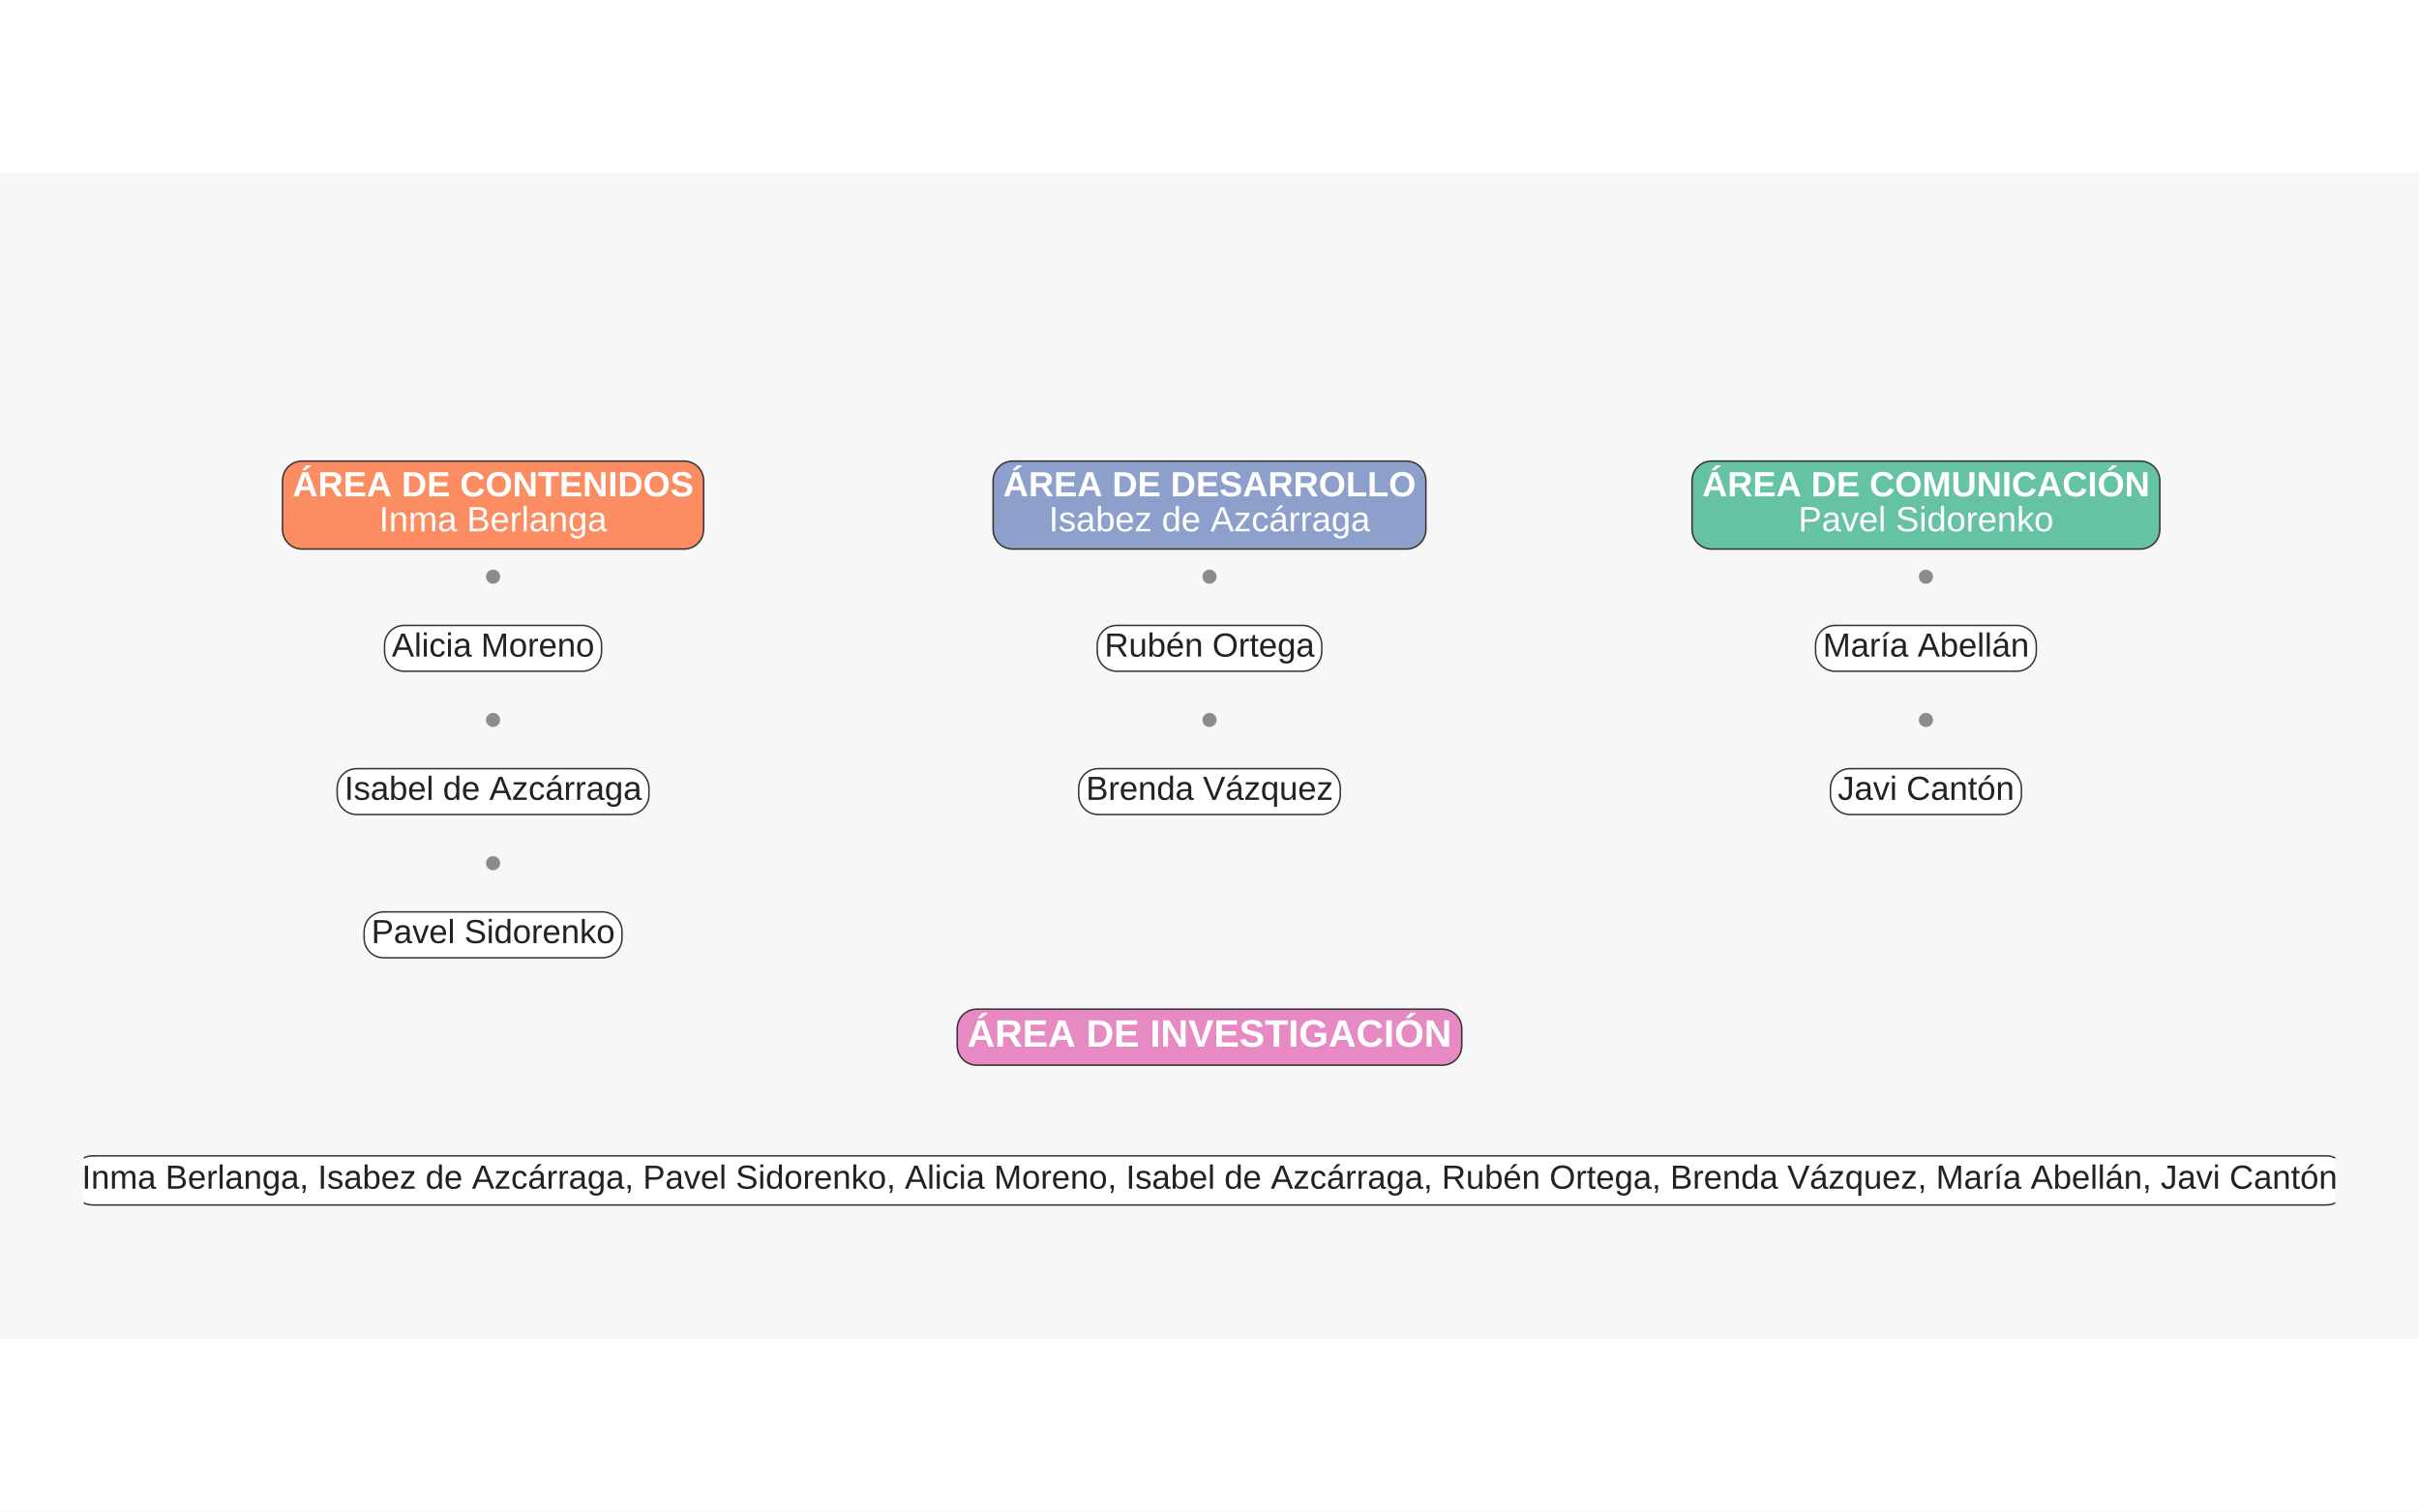
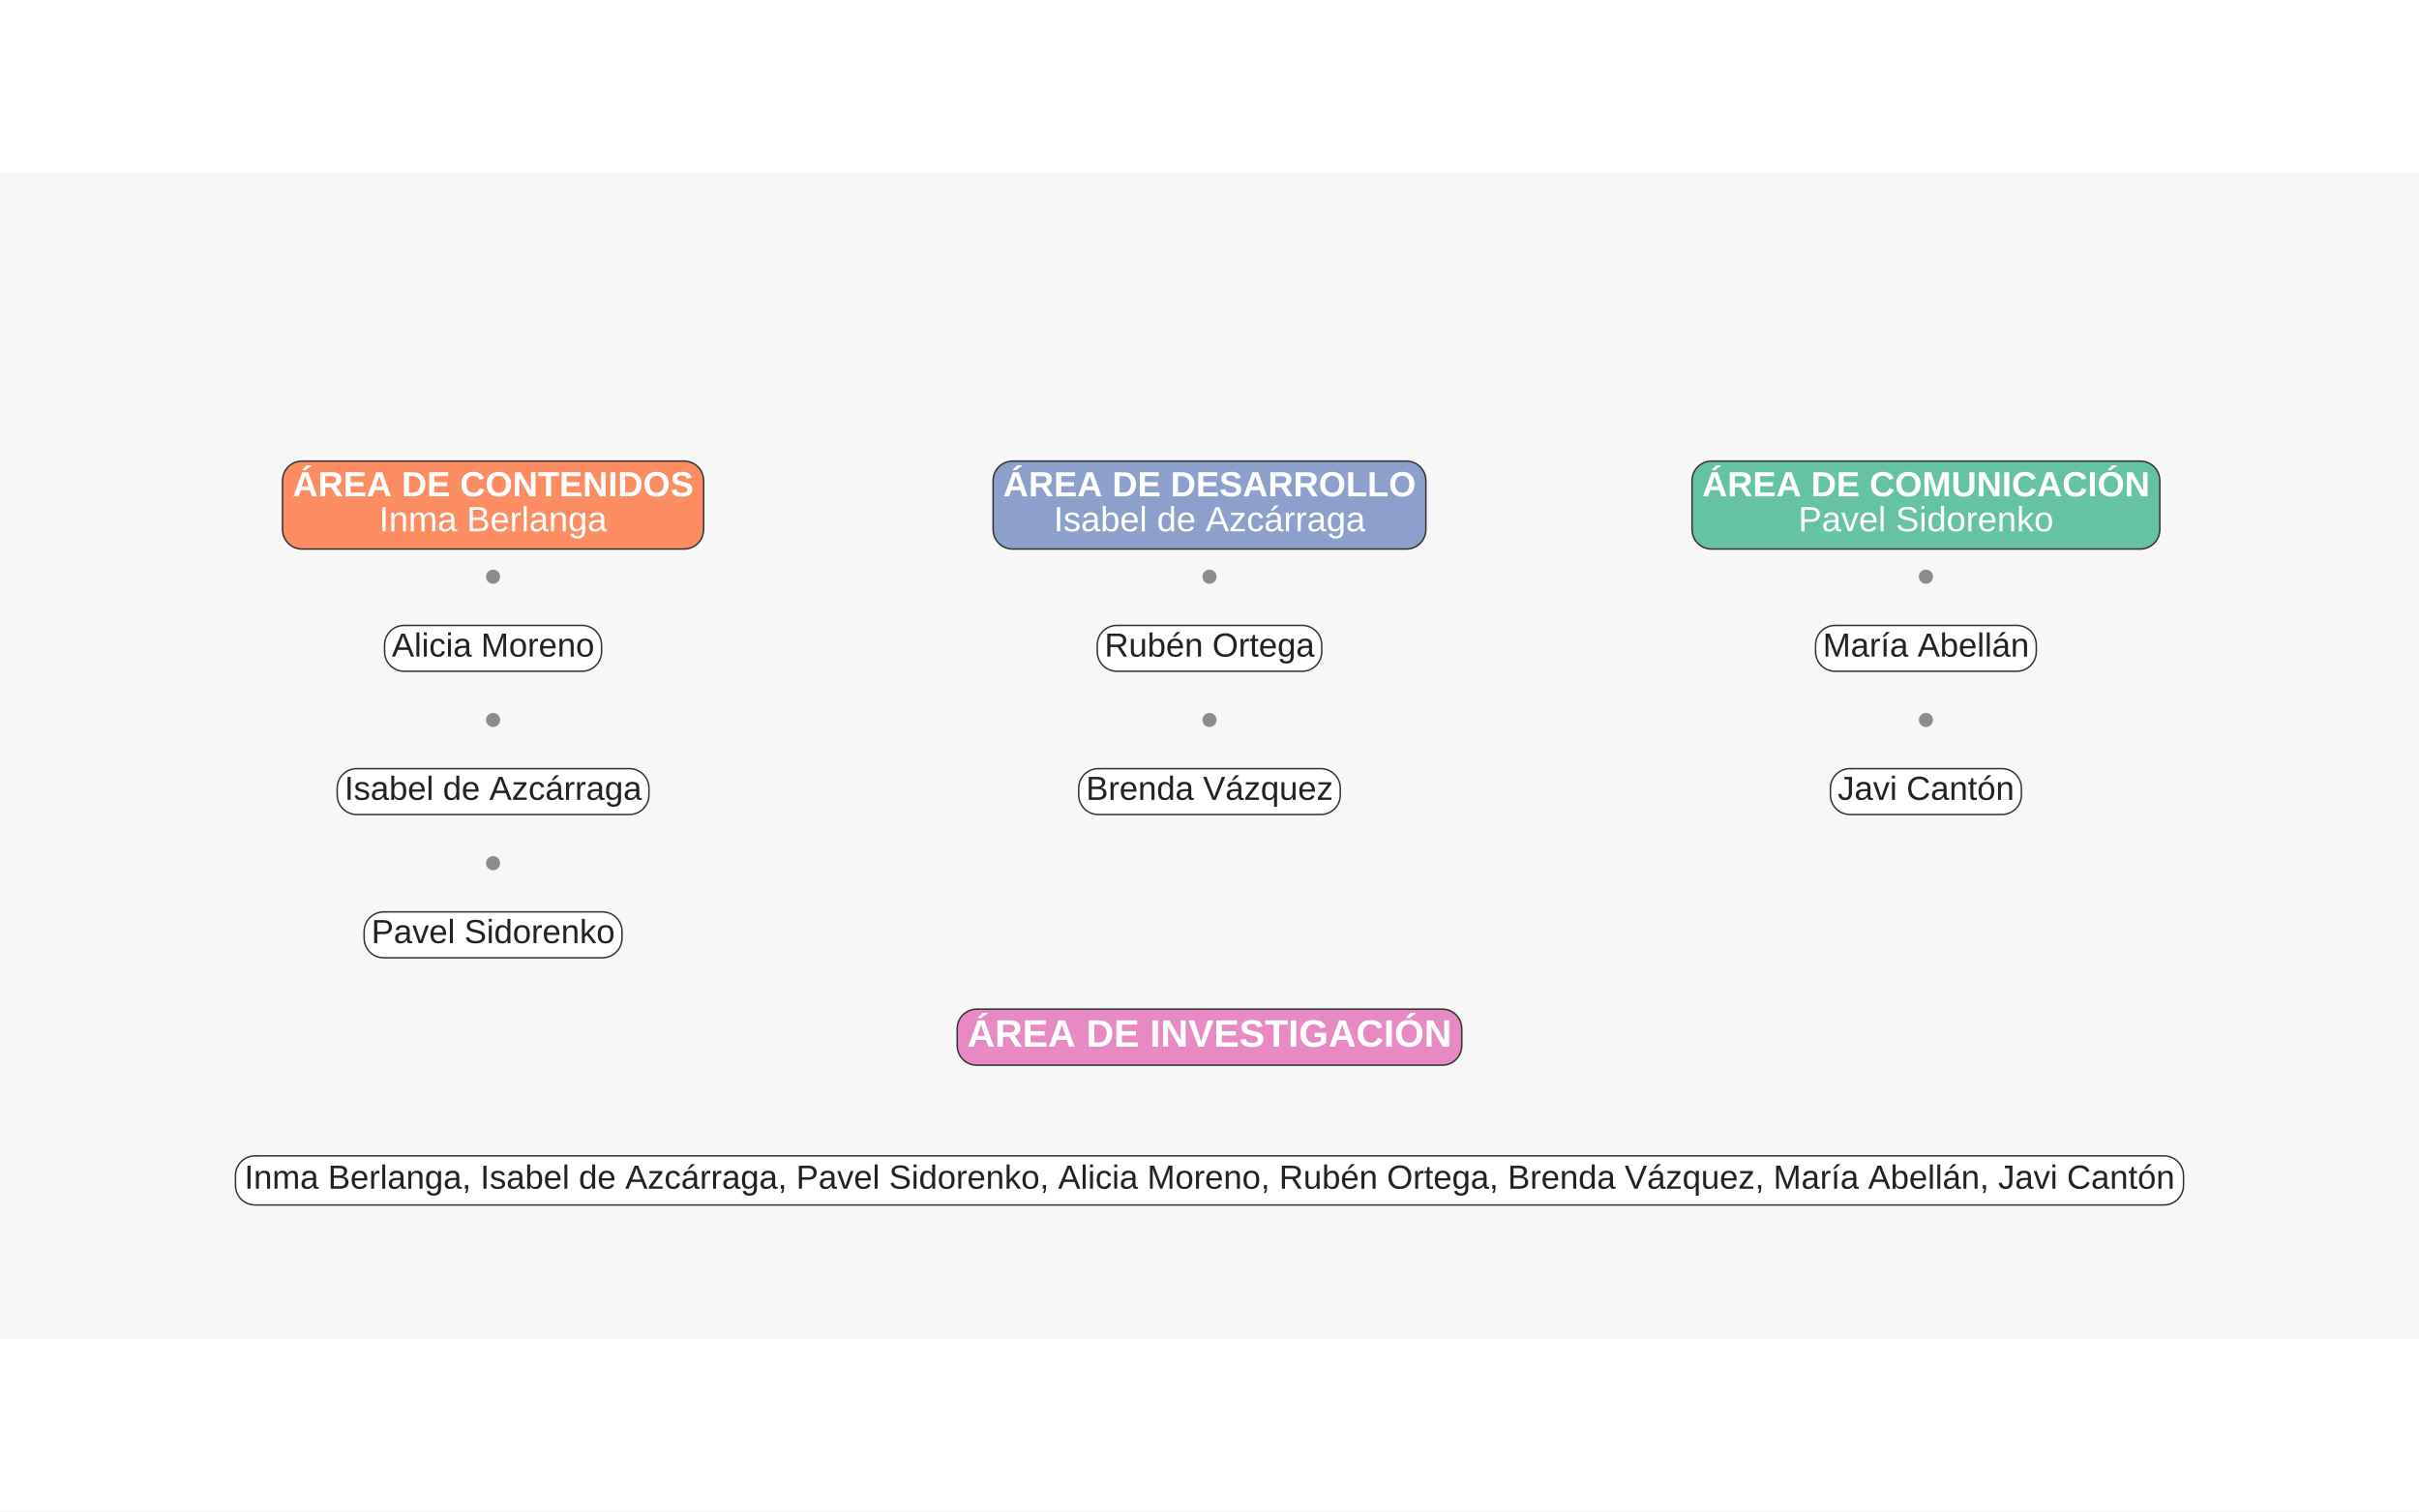
<svg xmlns="http://www.w3.org/2000/svg" class="svglite" width="864.00pt" height="540.00pt" viewBox="0 0 864.00 540.00">
  <defs>
    <style type="text/css">
    .svglite line, .svglite polyline, .svglite polygon, .svglite path, .svglite rect, .svglite circle {
      fill: none;
      stroke: #000000;
      stroke-linecap: round;
      stroke-linejoin: round;
      stroke-miterlimit: 10.00;
    }
    .svglite text {
      white-space: pre;
    }
  </style>
  </defs>
  <rect width="100%" height="100%" style="stroke: none; fill: #FFFFFF;" />
  <defs>
    <clipPath id="cpMC4wMHw4NjQuMDB8MC4wMHw1NDAuMDA=">
      <rect x="0.00" y="0.00" width="864.00" height="540.00" />
    </clipPath>
  </defs>
  <g clip-path="url(#cpMC4wMHw4NjQuMDB8MC4wMHw1NDAuMDA=)">
</g>
  <defs>
    <clipPath id="cpMC4wMHw4NjQuMDB8NjEuODF8NDc4LjE5">
      <rect x="0.00" y="61.81" width="864.00" height="416.37" />
    </clipPath>
  </defs>
  <g clip-path="url(#cpMC4wMHw4NjQuMDB8NjEuODF8NDc4LjE5)">
    <rect x="0.00" y="61.81" width="864.00" height="416.37" style="stroke-width: 0.75; stroke: none; fill: #F7F7F7;" />
  </g>
  <g clip-path="url(#cpMC4wMHw4NjQuMDB8MC4wMHw1NDAuMDA=)">
</g>
  <defs>
    <clipPath id="cpMjkuODl8ODM0LjExfDgxLjc0fDQ1OC4yNg==">
      <rect x="29.89" y="81.74" width="804.22" height="376.52" />
    </clipPath>
  </defs>
  <g clip-path="url(#cpMjkuODl8ODM0LjExfDgxLjc0fDQ1OC4yNg==)">
    <polygon points="107.88,196.16 244.34,196.16 244.06,196.16 245.18,196.11 246.28,195.89 247.33,195.49 248.31,194.93 249.18,194.22 249.92,193.38 250.52,192.43 250.96,191.40 251.23,190.31 251.32,189.19 251.32,189.19 251.32,171.69 251.32,171.69 251.23,170.57 250.96,169.48 250.52,168.45 249.92,167.50 249.18,166.66 248.31,165.95 247.33,165.39 246.28,164.99 245.18,164.77 244.34,164.72 107.88,164.72 108.72,164.77 107.60,164.72 106.48,164.86 105.40,165.17 104.39,165.65 103.47,166.29 102.66,167.07 101.98,167.96 101.46,168.96 101.11,170.02 100.93,171.13 100.90,171.69 100.90,189.19 100.93,188.63 100.93,189.75 101.11,190.86 101.46,191.92 101.98,192.91 102.66,193.81 103.47,194.59 104.39,195.23 105.40,195.71 106.48,196.02 107.60,196.16 " style="stroke-width: 0.53; stroke: #333333; fill: #FC8D62;" />
    <text x="104.50" y="177.32" style="font-size: 12.52px; font-weight: bold;fill: #FFFFFF; font-family: &quot;Arial&quot;;" textLength="35.45px" lengthAdjust="spacingAndGlyphs">ÁREA</text>
    <text x="143.43" y="177.32" style="font-size: 12.52px; font-weight: bold;fill: #FFFFFF; font-family: &quot;Arial&quot;;" textLength="17.38px" lengthAdjust="spacingAndGlyphs">DE</text>
    <text x="164.29" y="177.32" style="font-size: 12.52px; font-weight: bold;fill: #FFFFFF; font-family: &quot;Arial&quot;;" textLength="83.43px" lengthAdjust="spacingAndGlyphs">CONTENIDOS</text>
    <text x="135.41" y="189.80" style="font-size: 12.52px;fill: #FFFFFF; font-family: &quot;Arial&quot;;" textLength="27.83px" lengthAdjust="spacingAndGlyphs">Inma</text>
    <text x="166.71" y="189.80" style="font-size: 12.52px;fill: #FFFFFF; font-family: &quot;Arial&quot;;" textLength="50.10px" lengthAdjust="spacingAndGlyphs">Berlanga</text>
    <polygon points="361.68,196.16 502.32,196.16 502.04,196.16 503.16,196.11 504.26,195.89 505.31,195.49 506.28,194.93 507.15,194.22 507.89,193.38 508.49,192.43 508.93,191.40 509.20,190.31 509.29,189.19 509.29,189.19 509.29,171.69 509.29,171.69 509.20,170.57 508.93,169.48 508.49,168.45 507.89,167.50 507.15,166.66 506.28,165.95 505.31,165.39 504.26,164.99 503.16,164.77 502.32,164.72 361.68,164.72 362.52,164.77 361.40,164.72 360.29,164.86 359.21,165.17 358.19,165.65 357.27,166.29 356.46,167.07 355.79,167.96 355.27,168.96 354.91,170.02 354.73,171.13 354.71,171.69 354.71,189.19 354.73,188.63 354.73,189.75 354.91,190.86 355.27,191.92 355.79,192.91 356.46,193.81 357.27,194.59 358.19,195.23 359.21,195.71 360.29,196.02 361.40,196.16 " style="stroke-width: 0.53; stroke: #333333; fill: #8DA0CB;" />
    <text x="358.31" y="177.32" style="font-size: 12.52px; font-weight: bold;fill: #FFFFFF; font-family: &quot;Arial&quot;;" textLength="35.45px" lengthAdjust="spacingAndGlyphs">ÁREA</text>
    <text x="397.24" y="177.32" style="font-size: 12.52px; font-weight: bold;fill: #FFFFFF; font-family: &quot;Arial&quot;;" textLength="17.38px" lengthAdjust="spacingAndGlyphs">DE</text>
    <text x="418.10" y="177.32" style="font-size: 12.52px; font-weight: bold;fill: #FFFFFF; font-family: &quot;Arial&quot;;" textLength="87.60px" lengthAdjust="spacingAndGlyphs">DESARROLLO</text>
-     <text x="374.60" y="189.80" style="font-size: 12.52px;fill: #FFFFFF; font-family: &quot;Arial&quot;;" textLength="36.88px" lengthAdjust="spacingAndGlyphs">Isabez</text>
-     <text x="414.95" y="189.80" style="font-size: 12.52px;fill: #FFFFFF; font-family: &quot;Arial&quot;;" textLength="13.92px" lengthAdjust="spacingAndGlyphs">de</text>
-     <text x="432.36" y="189.80" style="font-size: 12.52px;fill: #FFFFFF; font-family: &quot;Arial&quot;;" textLength="57.05px" lengthAdjust="spacingAndGlyphs">Azcárraga</text>
+     <text x="376.34" y="189.80" style="font-size: 12.52px;fill: #FFFFFF; font-family: &quot;Arial&quot;;" textLength="33.40px" lengthAdjust="spacingAndGlyphs">Isabel</text>
+     <text x="413.22" y="189.80" style="font-size: 12.52px;fill: #FFFFFF; font-family: &quot;Arial&quot;;" textLength="13.92px" lengthAdjust="spacingAndGlyphs">de</text>
+     <text x="430.62" y="189.80" style="font-size: 12.52px;fill: #FFFFFF; font-family: &quot;Arial&quot;;" textLength="57.05px" lengthAdjust="spacingAndGlyphs">Azcárraga</text>
    <polygon points="611.32,196.16 764.46,196.16 764.18,196.16 765.30,196.11 766.40,195.89 767.45,195.49 768.42,194.93 769.29,194.22 770.04,193.38 770.64,192.43 771.08,191.40 771.34,190.31 771.43,189.19 771.43,189.19 771.43,171.69 771.43,171.69 771.34,170.57 771.08,169.48 770.64,168.45 770.04,167.50 769.29,166.66 768.42,165.95 767.45,165.39 766.40,164.99 765.30,164.77 764.46,164.72 611.32,164.72 612.16,164.77 611.04,164.72 609.92,164.86 608.85,165.17 607.83,165.65 606.91,166.29 606.10,167.07 605.42,167.96 604.90,168.96 604.55,170.02 604.37,171.13 604.34,171.69 604.34,189.19 604.37,188.63 604.37,189.75 604.55,190.86 604.90,191.92 605.42,192.91 606.10,193.81 606.91,194.59 607.83,195.23 608.85,195.71 609.92,196.02 611.04,196.16 " style="stroke-width: 0.53; stroke: #333333; fill: #66C2A5;" />
    <text x="607.94" y="177.32" style="font-size: 12.52px; font-weight: bold;fill: #FFFFFF; font-family: &quot;Arial&quot;;" textLength="35.45px" lengthAdjust="spacingAndGlyphs">ÁREA</text>
    <text x="646.87" y="177.32" style="font-size: 12.52px; font-weight: bold;fill: #FFFFFF; font-family: &quot;Arial&quot;;" textLength="17.38px" lengthAdjust="spacingAndGlyphs">DE</text>
    <text x="667.73" y="177.32" style="font-size: 12.52px; font-weight: bold;fill: #FFFFFF; font-family: &quot;Arial&quot;;" textLength="100.10px" lengthAdjust="spacingAndGlyphs">COMUNICACIÓN</text>
    <text x="642.32" y="189.80" style="font-size: 12.52px;fill: #FFFFFF; font-family: &quot;Arial&quot;;" textLength="31.31px" lengthAdjust="spacingAndGlyphs">Pavel</text>
    <text x="677.10" y="189.80" style="font-size: 12.52px;fill: #FFFFFF; font-family: &quot;Arial&quot;;" textLength="56.36px" lengthAdjust="spacingAndGlyphs">Sidorenko</text>
    <polygon points="144.34,239.81 207.88,239.81 207.60,239.81 208.72,239.76 209.82,239.54 210.87,239.14 211.85,238.58 212.71,237.87 213.46,237.03 214.06,236.08 214.50,235.05 214.77,233.96 214.86,232.84 214.86,232.84 214.86,230.39 214.86,230.39 214.77,229.27 214.50,228.18 214.06,227.15 213.46,226.20 212.71,225.36 211.85,224.65 210.87,224.09 209.82,223.69 208.72,223.47 207.88,223.42 144.34,223.42 145.18,223.47 144.06,223.43 142.94,223.56 141.86,223.87 140.85,224.35 139.93,224.99 139.12,225.77 138.44,226.67 137.92,227.66 137.57,228.72 137.39,229.83 137.36,230.39 137.36,232.84 137.39,232.28 137.39,233.40 137.57,234.51 137.92,235.57 138.44,236.57 139.12,237.46 139.93,238.24 140.85,238.88 141.86,239.36 142.94,239.67 144.06,239.81 " style="stroke-width: 0.53; stroke: #333333; fill: #FFFFFF;" />
    <text x="139.96" y="234.58" style="font-size: 11.95px;fill: #222222; font-family: &quot;Arial&quot;;" textLength="28.52px" lengthAdjust="spacingAndGlyphs">Alicia</text>
    <text x="171.79" y="234.58" style="font-size: 11.95px;fill: #222222; font-family: &quot;Arial&quot;;" textLength="40.47px" lengthAdjust="spacingAndGlyphs">Moreno</text>
    <polygon points="127.41,290.99 224.81,290.99 224.53,290.99 225.65,290.94 226.75,290.72 227.80,290.32 228.78,289.76 229.65,289.05 230.39,288.21 230.99,287.26 231.43,286.23 231.70,285.14 231.79,284.02 231.79,284.02 231.79,281.57 231.79,281.57 231.70,280.45 231.43,279.36 230.99,278.33 230.39,277.38 229.65,276.54 228.78,275.83 227.80,275.27 226.75,274.87 225.65,274.65 224.81,274.60 127.41,274.60 128.25,274.65 127.13,274.60 126.01,274.74 124.93,275.05 123.92,275.53 123.00,276.17 122.19,276.95 121.51,277.84 120.99,278.84 120.64,279.90 120.46,281.01 120.43,281.57 120.43,284.02 120.46,283.46 120.46,284.58 120.64,285.69 120.99,286.75 121.51,287.75 122.19,288.64 123.00,289.42 123.92,290.06 124.93,290.54 126.01,290.85 127.13,290.99 " style="stroke-width: 0.53; stroke: #333333; fill: #FFFFFF;" />
    <text x="123.02" y="285.76" style="font-size: 11.95px;fill: #222222; font-family: &quot;Arial&quot;;" textLength="31.85px" lengthAdjust="spacingAndGlyphs">Isabel</text>
    <text x="158.20" y="285.76" style="font-size: 11.95px;fill: #222222; font-family: &quot;Arial&quot;;" textLength="13.28px" lengthAdjust="spacingAndGlyphs">de</text>
    <text x="174.79" y="285.76" style="font-size: 11.95px;fill: #222222; font-family: &quot;Arial&quot;;" textLength="54.40px" lengthAdjust="spacingAndGlyphs">Azcárraga</text>
    <polygon points="137.03,342.17 215.19,342.17 214.91,342.16 216.03,342.12 217.13,341.89 218.18,341.50 219.15,340.94 220.02,340.23 220.77,339.39 221.37,338.44 221.81,337.40 222.07,336.31 222.17,335.20 222.17,335.20 222.17,332.75 222.17,332.75 222.07,331.63 221.81,330.54 221.37,329.51 220.77,328.56 220.02,327.72 219.15,327.01 218.18,326.45 217.13,326.05 216.03,325.83 215.19,325.78 137.03,325.78 137.87,325.83 136.75,325.78 135.63,325.92 134.56,326.23 133.54,326.71 132.62,327.35 131.81,328.12 131.14,329.02 130.61,330.02 130.26,331.08 130.08,332.19 130.06,332.75 130.06,335.20 130.08,334.63 130.08,335.76 130.26,336.86 130.61,337.93 131.14,338.92 131.81,339.82 132.62,340.60 133.54,341.24 134.56,341.72 135.63,342.03 136.75,342.16 " style="stroke-width: 0.53; stroke: #333333; fill: #FFFFFF;" />
    <text x="132.65" y="336.94" style="font-size: 11.95px;fill: #222222; font-family: &quot;Arial&quot;;" textLength="29.86px" lengthAdjust="spacingAndGlyphs">Pavel</text>
    <text x="165.83" y="336.94" style="font-size: 11.95px;fill: #222222; font-family: &quot;Arial&quot;;" textLength="53.75px" lengthAdjust="spacingAndGlyphs">Sidorenko</text>
    <polygon points="398.89,239.81 465.11,239.81 464.83,239.81 465.95,239.76 467.05,239.54 468.10,239.14 469.07,238.58 469.94,237.87 470.69,237.03 471.29,236.08 471.73,235.05 472.00,233.96 472.09,232.84 472.09,232.84 472.09,230.39 472.09,230.39 472.00,229.27 471.73,228.18 471.29,227.15 470.69,226.20 469.94,225.36 469.07,224.65 468.10,224.09 467.05,223.69 465.95,223.47 465.11,223.42 398.89,223.42 399.73,223.47 398.61,223.43 397.49,223.56 396.41,223.87 395.40,224.35 394.48,224.99 393.67,225.77 392.99,226.67 392.47,227.66 392.12,228.72 391.94,229.83 391.91,230.39 391.91,232.84 391.94,232.28 391.94,233.40 392.12,234.51 392.47,235.57 392.99,236.57 393.67,237.46 394.48,238.24 395.40,238.88 396.41,239.36 397.49,239.67 398.61,239.81 " style="stroke-width: 0.53; stroke: #333333; fill: #FFFFFF;" />
    <text x="394.51" y="234.58" style="font-size: 11.95px;fill: #222222; font-family: &quot;Arial&quot;;" textLength="35.17px" lengthAdjust="spacingAndGlyphs">Rubén</text>
    <text x="433.00" y="234.58" style="font-size: 11.95px;fill: #222222; font-family: &quot;Arial&quot;;" textLength="36.50px" lengthAdjust="spacingAndGlyphs">Ortega</text>
    <polygon points="392.25,290.99 471.75,290.99 471.47,290.99 472.59,290.94 473.69,290.72 474.74,290.32 475.71,289.76 476.58,289.05 477.33,288.21 477.93,287.26 478.37,286.23 478.63,285.14 478.72,284.02 478.72,284.02 478.72,281.57 478.72,281.57 478.63,280.45 478.37,279.36 477.93,278.33 477.33,277.38 476.58,276.54 475.71,275.83 474.74,275.27 473.69,274.87 472.59,274.65 471.75,274.60 392.25,274.60 393.09,274.65 391.97,274.60 390.85,274.74 389.78,275.05 388.76,275.53 387.84,276.17 387.03,276.95 386.36,277.84 385.83,278.84 385.48,279.90 385.30,281.01 385.28,281.57 385.28,284.02 385.30,283.46 385.30,284.58 385.48,285.69 385.83,286.75 386.36,287.75 387.03,288.64 387.84,289.42 388.76,290.06 389.78,290.54 390.85,290.85 391.97,290.99 " style="stroke-width: 0.53; stroke: #333333; fill: #FFFFFF;" />
    <text x="387.87" y="285.76" style="font-size: 11.95px;fill: #222222; font-family: &quot;Arial&quot;;" textLength="38.49px" lengthAdjust="spacingAndGlyphs">Brenda</text>
    <text x="429.68" y="285.76" style="font-size: 11.95px;fill: #222222; font-family: &quot;Arial&quot;;" textLength="46.45px" lengthAdjust="spacingAndGlyphs">Vázquez</text>
    <polygon points="655.45,239.81 720.33,239.81 720.05,239.81 721.17,239.76 722.27,239.54 723.32,239.14 724.29,238.58 725.16,237.87 725.91,237.03 726.51,236.08 726.95,235.05 727.22,233.96 727.31,232.84 727.31,232.84 727.31,230.39 727.31,230.39 727.22,229.27 726.95,228.18 726.51,227.15 725.91,226.20 725.16,225.36 724.29,224.65 723.32,224.09 722.27,223.69 721.17,223.47 720.33,223.42 655.45,223.42 656.29,223.47 655.17,223.43 654.05,223.56 652.97,223.87 651.96,224.35 651.04,224.99 650.23,225.77 649.55,226.67 649.03,227.66 648.68,228.72 648.50,229.83 648.47,230.39 648.47,232.84 648.50,232.28 648.50,233.40 648.68,234.51 649.03,235.57 649.55,236.57 650.23,237.46 651.04,238.24 651.96,238.88 652.97,239.36 654.05,239.67 655.17,239.81 " style="stroke-width: 0.53; stroke: #333333; fill: #FFFFFF;" />
    <text x="651.07" y="234.58" style="font-size: 11.95px;fill: #222222; font-family: &quot;Arial&quot;;" textLength="30.51px" lengthAdjust="spacingAndGlyphs">María</text>
    <text x="684.90" y="234.58" style="font-size: 11.95px;fill: #222222; font-family: &quot;Arial&quot;;" textLength="39.82px" lengthAdjust="spacingAndGlyphs">Abellán</text>
    <polygon points="660.75,290.99 715.03,290.99 714.74,290.99 715.87,290.94 716.97,290.72 718.02,290.32 718.99,289.76 719.86,289.05 720.60,288.21 721.20,287.26 721.64,286.23 721.91,285.14 722.00,284.02 722.00,284.02 722.00,281.57 722.00,281.57 721.91,280.45 721.64,279.36 721.20,278.33 720.60,277.38 719.86,276.54 718.99,275.83 718.02,275.27 716.97,274.87 715.87,274.65 715.03,274.60 660.75,274.60 661.59,274.65 660.47,274.60 659.36,274.74 658.28,275.05 657.27,275.53 656.34,276.17 655.53,276.95 654.86,277.84 654.34,278.84 653.98,279.90 653.80,281.01 653.78,281.57 653.78,284.02 653.80,283.46 653.80,284.58 653.98,285.69 654.34,286.75 654.86,287.75 655.53,288.64 656.34,289.42 657.27,290.06 658.28,290.54 659.36,290.85 660.47,290.99 " style="stroke-width: 0.53; stroke: #333333; fill: #FFFFFF;" />
    <text x="656.37" y="285.76" style="font-size: 11.95px;fill: #222222; font-family: &quot;Arial&quot;;" textLength="21.23px" lengthAdjust="spacingAndGlyphs">Javi</text>
    <text x="680.92" y="285.76" style="font-size: 11.95px;fill: #222222; font-family: &quot;Arial&quot;;" textLength="38.49px" lengthAdjust="spacingAndGlyphs">Cantón</text>
    <circle cx="176.11" cy="206.03" r="2.17" style="stroke-width: 0.71; stroke: #8C8C8C; fill: #8C8C8C;" />
    <circle cx="432.00" cy="206.03" r="2.17" style="stroke-width: 0.71; stroke: #8C8C8C; fill: #8C8C8C;" />
    <circle cx="687.89" cy="206.03" r="2.17" style="stroke-width: 0.71; stroke: #8C8C8C; fill: #8C8C8C;" />
    <circle cx="176.11" cy="257.21" r="2.17" style="stroke-width: 0.71; stroke: #8C8C8C; fill: #8C8C8C;" />
    <circle cx="432.00" cy="257.21" r="2.17" style="stroke-width: 0.71; stroke: #8C8C8C; fill: #8C8C8C;" />
    <circle cx="687.89" cy="257.21" r="2.17" style="stroke-width: 0.71; stroke: #8C8C8C; fill: #8C8C8C;" />
    <circle cx="176.11" cy="308.38" r="2.17" style="stroke-width: 0.71; stroke: #8C8C8C; fill: #8C8C8C;" />
    <polygon points="348.86,380.55 515.14,380.55 514.86,380.54 515.98,380.50 517.08,380.28 518.13,379.88 519.10,379.32 519.97,378.61 520.71,377.77 521.31,376.82 521.75,375.78 522.02,374.70 522.11,373.58 522.11,373.58 522.11,367.48 522.11,367.48 522.02,366.36 521.75,365.27 521.31,364.24 520.71,363.29 519.97,362.45 519.10,361.74 518.13,361.18 517.08,360.78 515.98,360.56 515.14,360.51 348.86,360.51 349.70,360.56 348.58,360.51 347.47,360.65 346.39,360.96 345.38,361.44 344.45,362.08 343.64,362.85 342.97,363.75 342.45,364.75 342.09,365.81 341.91,366.92 341.89,367.48 341.89,373.58 341.91,373.02 341.91,374.14 342.09,375.25 342.45,376.31 342.97,377.30 343.64,378.20 344.45,378.98 345.38,379.62 346.39,380.10 347.47,380.41 348.58,380.54 " style="stroke-width: 0.53; stroke: #333333; fill: #E78AC3;" />
    <text x="345.49" y="373.93" style="font-size: 13.66px; font-weight: bold;fill: #FFFFFF; font-family: &quot;Arial&quot;;" textLength="38.70px" lengthAdjust="spacingAndGlyphs">ÁREA</text>
    <text x="387.98" y="373.93" style="font-size: 13.66px; font-weight: bold;fill: #FFFFFF; font-family: &quot;Arial&quot;;" textLength="18.97px" lengthAdjust="spacingAndGlyphs">DE</text>
    <text x="410.75" y="373.93" style="font-size: 13.66px; font-weight: bold;fill: #FFFFFF; font-family: &quot;Arial&quot;;" textLength="107.76px" lengthAdjust="spacingAndGlyphs">INVESTIGACIÓN</text>
-     <polygon points="33.02,430.48 830.98,430.48 830.70,430.47 831.82,430.43 832.92,430.20 833.97,429.81 834.95,429.24 835.81,428.53 836.56,427.69 837.16,426.75 837.60,425.71 837.87,424.62 837.96,423.51 837.96,423.51 837.96,419.91 837.96,419.91 837.87,418.79 837.60,417.70 837.16,416.67 836.56,415.72 835.81,414.88 834.95,414.17 833.97,413.61 832.92,413.21 831.82,412.98 830.98,412.93 33.02,412.93 33.86,412.98 32.74,412.94 31.62,413.07 30.54,413.39 29.53,413.87 28.61,414.50 27.80,415.28 27.12,416.18 26.60,417.17 26.25,418.24 26.07,419.35 26.04,419.91 26.04,423.51 26.07,422.94 26.07,424.07 26.25,425.17 26.60,426.24 27.12,427.23 27.80,428.13 28.61,428.91 29.53,429.54 30.54,430.03 31.62,430.34 32.74,430.47 " style="stroke-width: 0.53; stroke: #333333; fill: #FFFFFF;" />
-     <text x="29.21" y="424.67" style="font-size: 11.95px;fill: #222222; font-family: &quot;Arial&quot;;" textLength="26.54px" lengthAdjust="spacingAndGlyphs">Inma</text>
-     <text x="59.07" y="424.67" style="font-size: 11.95px;fill: #222222; font-family: &quot;Arial&quot;;" textLength="51.10px" lengthAdjust="spacingAndGlyphs">Berlanga,</text>
-     <text x="113.49" y="424.67" style="font-size: 11.95px;fill: #222222; font-family: &quot;Arial&quot;;" textLength="35.17px" lengthAdjust="spacingAndGlyphs">Isabez</text>
-     <text x="151.98" y="424.67" style="font-size: 11.95px;fill: #222222; font-family: &quot;Arial&quot;;" textLength="13.28px" lengthAdjust="spacingAndGlyphs">de</text>
-     <text x="168.57" y="424.67" style="font-size: 11.95px;fill: #222222; font-family: &quot;Arial&quot;;" textLength="57.72px" lengthAdjust="spacingAndGlyphs">Azcárraga,</text>
-     <text x="229.62" y="424.67" style="font-size: 11.95px;fill: #222222; font-family: &quot;Arial&quot;;" textLength="29.86px" lengthAdjust="spacingAndGlyphs">Pavel</text>
-     <text x="262.79" y="424.67" style="font-size: 11.95px;fill: #222222; font-family: &quot;Arial&quot;;" textLength="57.07px" lengthAdjust="spacingAndGlyphs">Sidorenko,</text>
-     <text x="323.18" y="424.67" style="font-size: 11.95px;fill: #222222; font-family: &quot;Arial&quot;;" textLength="28.52px" lengthAdjust="spacingAndGlyphs">Alicia</text>
-     <text x="355.02" y="424.67" style="font-size: 11.95px;fill: #222222; font-family: &quot;Arial&quot;;" textLength="43.79px" lengthAdjust="spacingAndGlyphs">Moreno,</text>
-     <text x="402.13" y="424.67" style="font-size: 11.95px;fill: #222222; font-family: &quot;Arial&quot;;" textLength="31.85px" lengthAdjust="spacingAndGlyphs">Isabel</text>
-     <text x="437.30" y="424.67" style="font-size: 11.95px;fill: #222222; font-family: &quot;Arial&quot;;" textLength="13.28px" lengthAdjust="spacingAndGlyphs">de</text>
-     <text x="453.90" y="424.67" style="font-size: 11.95px;fill: #222222; font-family: &quot;Arial&quot;;" textLength="57.72px" lengthAdjust="spacingAndGlyphs">Azcárraga,</text>
-     <text x="514.94" y="424.67" style="font-size: 11.95px;fill: #222222; font-family: &quot;Arial&quot;;" textLength="35.17px" lengthAdjust="spacingAndGlyphs">Rubén</text>
-     <text x="553.43" y="424.67" style="font-size: 11.95px;fill: #222222; font-family: &quot;Arial&quot;;" textLength="39.82px" lengthAdjust="spacingAndGlyphs">Ortega,</text>
-     <text x="596.56" y="424.67" style="font-size: 11.95px;fill: #222222; font-family: &quot;Arial&quot;;" textLength="38.49px" lengthAdjust="spacingAndGlyphs">Brenda</text>
-     <text x="638.37" y="424.67" style="font-size: 11.95px;fill: #222222; font-family: &quot;Arial&quot;;" textLength="49.77px" lengthAdjust="spacingAndGlyphs">Vázquez,</text>
-     <text x="691.47" y="424.67" style="font-size: 11.95px;fill: #222222; font-family: &quot;Arial&quot;;" textLength="30.51px" lengthAdjust="spacingAndGlyphs">María</text>
-     <text x="725.30" y="424.67" style="font-size: 11.95px;fill: #222222; font-family: &quot;Arial&quot;;" textLength="43.14px" lengthAdjust="spacingAndGlyphs">Abellán,</text>
-     <text x="771.75" y="424.67" style="font-size: 11.95px;fill: #222222; font-family: &quot;Arial&quot;;" textLength="21.23px" lengthAdjust="spacingAndGlyphs">Javi</text>
-     <text x="796.30" y="424.67" style="font-size: 11.95px;fill: #222222; font-family: &quot;Arial&quot;;" textLength="38.49px" lengthAdjust="spacingAndGlyphs">Cantón</text>
+     <polygon points="91.08,430.48 772.92,430.48 772.64,430.47 773.76,430.43 774.86,430.20 775.91,429.81 776.88,429.24 777.75,428.53 778.49,427.69 779.09,426.75 779.53,425.71 779.80,424.62 779.89,423.51 779.89,423.51 779.89,419.91 779.89,419.91 779.80,418.79 779.53,417.70 779.09,416.67 778.49,415.72 777.75,414.88 776.88,414.17 775.91,413.61 774.86,413.21 773.76,412.98 772.92,412.93 91.08,412.93 91.92,412.98 90.80,412.94 89.69,413.07 88.61,413.39 87.59,413.87 86.67,414.50 85.86,415.28 85.19,416.18 84.66,417.17 84.31,418.24 84.13,419.35 84.11,419.91 84.11,423.51 84.13,422.94 84.13,424.07 84.31,425.17 84.66,426.24 85.19,427.23 85.86,428.13 86.67,428.91 87.59,429.54 88.61,430.03 89.69,430.34 90.80,430.47 " style="stroke-width: 0.53; stroke: #333333; fill: #FFFFFF;" />
+     <text x="87.27" y="424.67" style="font-size: 11.95px;fill: #222222; font-family: &quot;Arial&quot;;" textLength="26.54px" lengthAdjust="spacingAndGlyphs">Inma</text>
+     <text x="117.13" y="424.67" style="font-size: 11.95px;fill: #222222; font-family: &quot;Arial&quot;;" textLength="51.10px" lengthAdjust="spacingAndGlyphs">Berlanga,</text>
+     <text x="171.55" y="424.67" style="font-size: 11.95px;fill: #222222; font-family: &quot;Arial&quot;;" textLength="31.85px" lengthAdjust="spacingAndGlyphs">Isabel</text>
+     <text x="206.72" y="424.67" style="font-size: 11.95px;fill: #222222; font-family: &quot;Arial&quot;;" textLength="13.28px" lengthAdjust="spacingAndGlyphs">de</text>
+     <text x="223.32" y="424.67" style="font-size: 11.95px;fill: #222222; font-family: &quot;Arial&quot;;" textLength="57.72px" lengthAdjust="spacingAndGlyphs">Azcárraga,</text>
+     <text x="284.36" y="424.67" style="font-size: 11.95px;fill: #222222; font-family: &quot;Arial&quot;;" textLength="29.86px" lengthAdjust="spacingAndGlyphs">Pavel</text>
+     <text x="317.54" y="424.67" style="font-size: 11.95px;fill: #222222; font-family: &quot;Arial&quot;;" textLength="57.07px" lengthAdjust="spacingAndGlyphs">Sidorenko,</text>
+     <text x="377.92" y="424.67" style="font-size: 11.95px;fill: #222222; font-family: &quot;Arial&quot;;" textLength="28.52px" lengthAdjust="spacingAndGlyphs">Alicia</text>
+     <text x="409.76" y="424.67" style="font-size: 11.95px;fill: #222222; font-family: &quot;Arial&quot;;" textLength="43.79px" lengthAdjust="spacingAndGlyphs">Moreno,</text>
+     <text x="456.87" y="424.67" style="font-size: 11.95px;fill: #222222; font-family: &quot;Arial&quot;;" textLength="35.17px" lengthAdjust="spacingAndGlyphs">Rubén</text>
+     <text x="495.36" y="424.67" style="font-size: 11.95px;fill: #222222; font-family: &quot;Arial&quot;;" textLength="39.82px" lengthAdjust="spacingAndGlyphs">Ortega,</text>
+     <text x="538.50" y="424.67" style="font-size: 11.95px;fill: #222222; font-family: &quot;Arial&quot;;" textLength="38.49px" lengthAdjust="spacingAndGlyphs">Brenda</text>
+     <text x="580.31" y="424.67" style="font-size: 11.95px;fill: #222222; font-family: &quot;Arial&quot;;" textLength="49.77px" lengthAdjust="spacingAndGlyphs">Vázquez,</text>
+     <text x="633.40" y="424.67" style="font-size: 11.95px;fill: #222222; font-family: &quot;Arial&quot;;" textLength="30.51px" lengthAdjust="spacingAndGlyphs">María</text>
+     <text x="667.23" y="424.67" style="font-size: 11.95px;fill: #222222; font-family: &quot;Arial&quot;;" textLength="43.14px" lengthAdjust="spacingAndGlyphs">Abellán,</text>
+     <text x="713.69" y="424.67" style="font-size: 11.95px;fill: #222222; font-family: &quot;Arial&quot;;" textLength="21.23px" lengthAdjust="spacingAndGlyphs">Javi</text>
+     <text x="738.23" y="424.67" style="font-size: 11.95px;fill: #222222; font-family: &quot;Arial&quot;;" textLength="38.49px" lengthAdjust="spacingAndGlyphs">Cantón</text>
  </g>
  <g clip-path="url(#cpMC4wMHw4NjQuMDB8MC4wMHw1NDAuMDA=)">
</g>
</svg>
